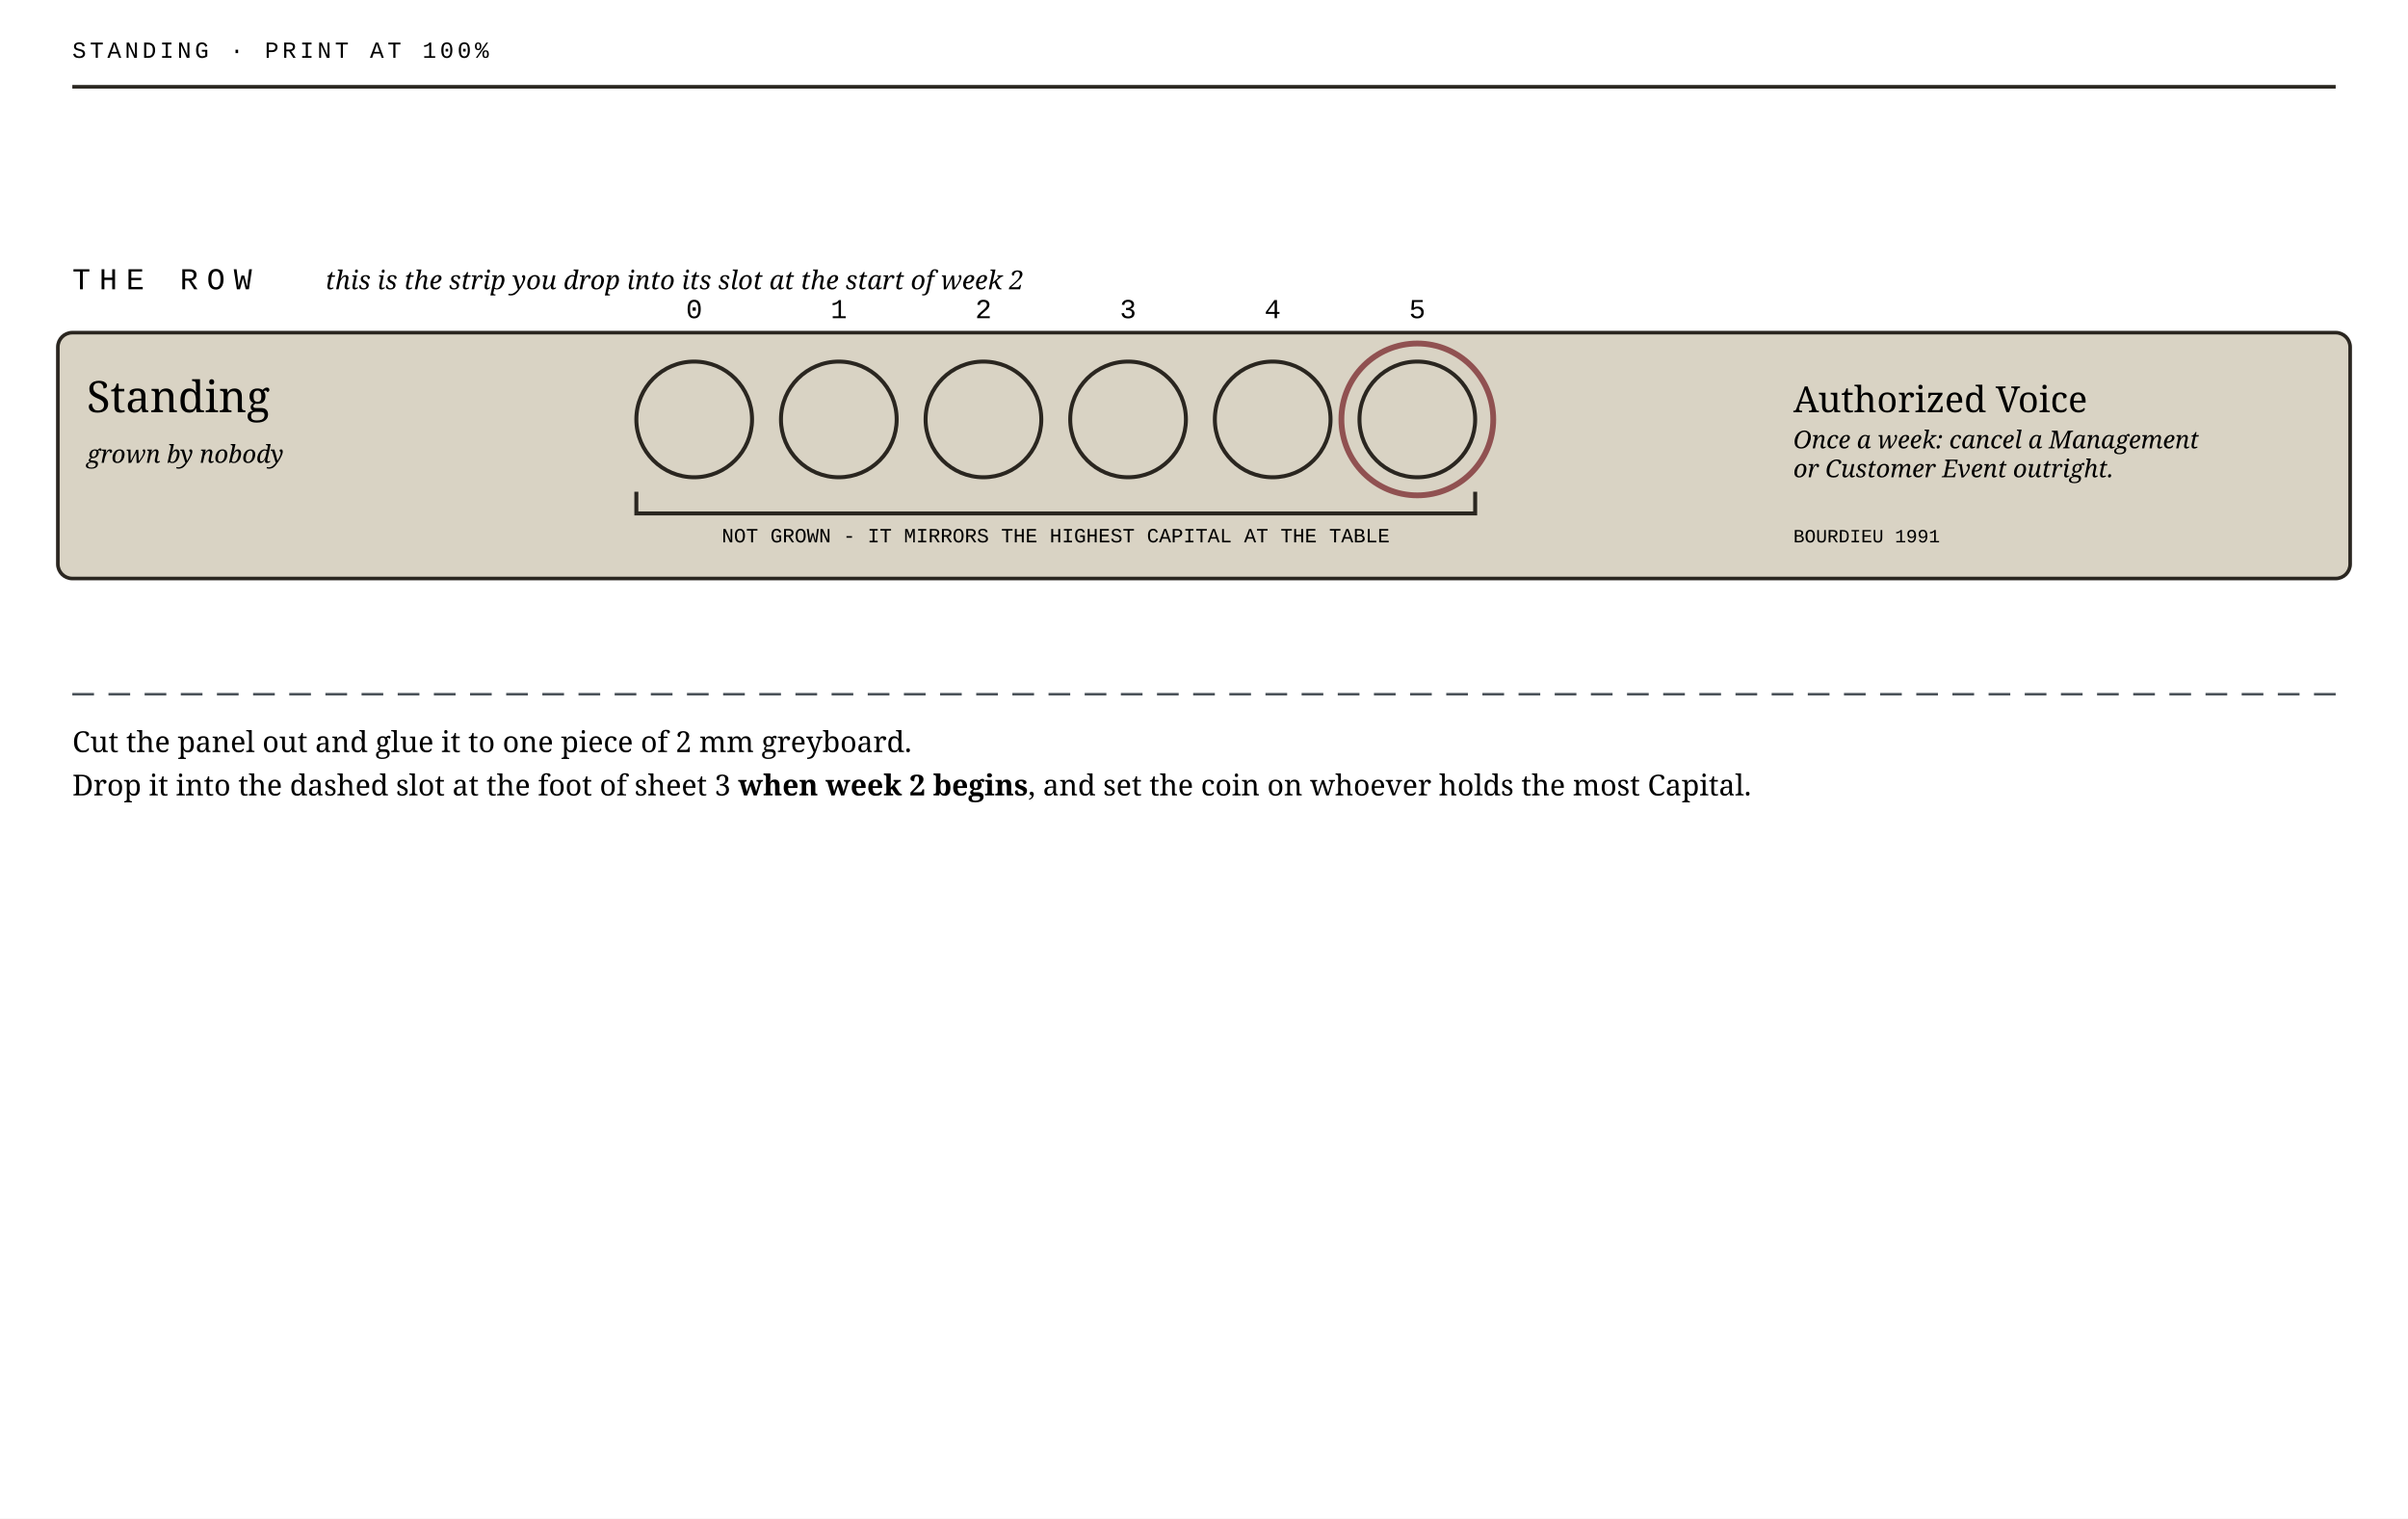
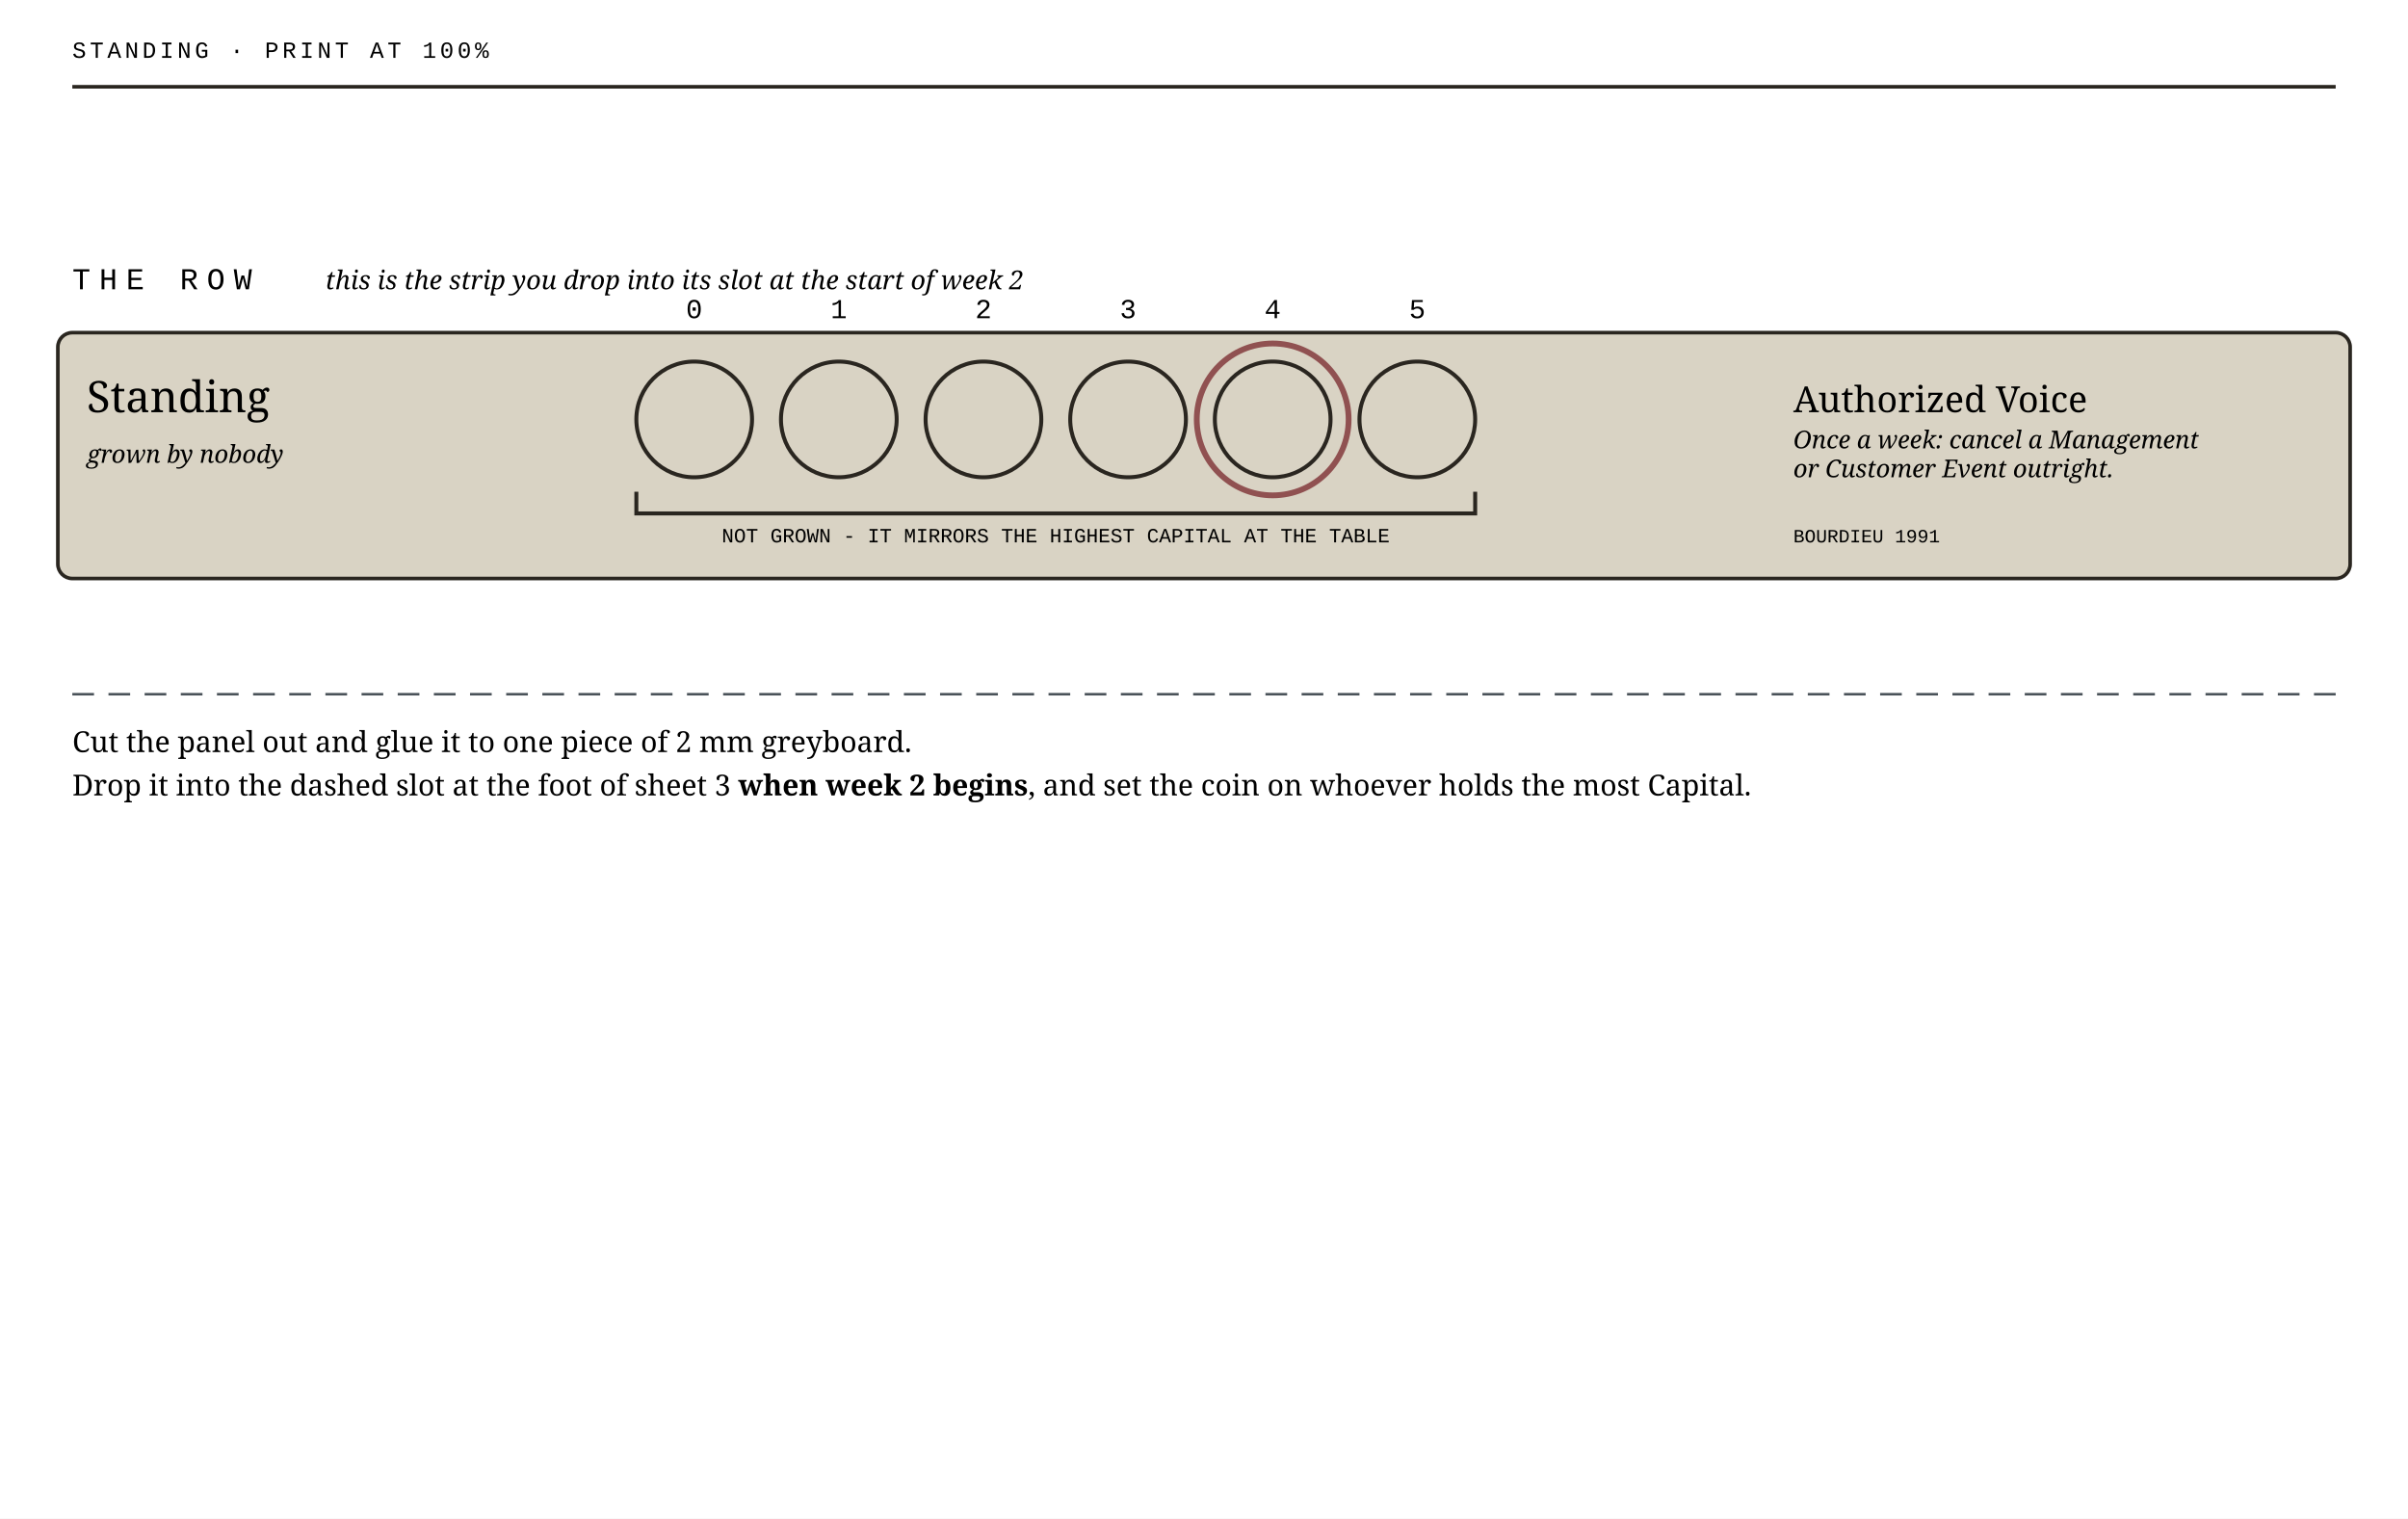
<svg xmlns="http://www.w3.org/2000/svg" width="333mm" height="210mm" viewBox="0 0 333 210">
  <style>
  .s { font-family:"EB Garamond",Garamond,Georgia,serif; fill:#000000; }
  .m { font-family:"IBM Plex Mono","Courier New",monospace; fill:#000000; }
  .r { stroke:#2A2620; stroke-width:.5; fill:none; }
  .w { fill:none; stroke:#2A2620; stroke-width:.55; }
  .q { fill:#000000; }
  .cut { fill:none; stroke:#4A5259; stroke-width:.35; stroke-dasharray:3 2; }
</style>
  <rect width="333" height="210" fill="#FFFFFF" />
  <text x="10" y="8" class="m" font-size="3.2" letter-spacing=".5">STANDING · PRINT AT 100%</text>
  <line x1="10" y1="12" x2="323" y2="12" class="r" />
  <text x="10" y="40" class="m" font-size="4.2" letter-spacing="1.2">THE ROW</text>
  <text x="45" y="40" class="s" font-size="3.6" font-style="italic">this is the strip you drop into its slot at the start of week 2</text>
  <g id="face-a" transform="translate(0,-42)">
    <rect x="8" y="88" width="317" height="34" rx="2" style="fill:#D9D3C4;stroke:#2A2620;stroke-width:.5" />
    <text x="12" y="99" class="s" font-size="6">Standing</text>
    <text x="12" y="106" class="s" font-size="3.4" font-style="italic">grown by nobody</text>
    <g class="m" font-size="3.8" text-anchor="middle">
      <text x="96" y="86">0</text>
      <text x="116" y="86">1</text>
      <text x="136" y="86">2</text>
      <text x="156" y="86">3</text>
      <text x="176" y="86">4</text>
      <text x="196" y="86">5</text>
    </g>
    <g class="w">
      <circle cx="96" cy="100" r="8" />
      <circle cx="116" cy="100" r="8" />
      <circle cx="136" cy="100" r="8" />
      <circle cx="156" cy="100" r="8" />
      <circle cx="176" cy="100" r="8" />
      <circle cx="196" cy="100" r="8" />
    </g>
-     <circle cx="196" cy="100" r="10.5" class="w" style="stroke:#905151;stroke-width:.8" />
+     <circle cx="176" cy="100" r="10.5" class="w" style="stroke:#905151;stroke-width:.8" />
    <path d="M88,110 L88,113 L204,113 L204,110" class="w" stroke-width=".5" />
    <rect x="158.20" y="114.82" width="12.56" height="2.94" rx=".4" fill="#D9D3C4" />
    <text x="146" y="117" class="m" font-size="2.8" text-anchor="middle">NOT GROWN - IT MIRRORS THE HIGHEST <tspan>CAPITAL</tspan> AT THE TABLE</text>
    <text x="248" y="99" class="s" font-size="5">Authorized Voice</text>
    <text x="248" y="104" class="s" font-size="3.4" font-style="italic">Once a week: cancel a Management</text>
    <text x="248" y="108" class="s" font-size="3.4" font-style="italic">or Customer Event outright.</text>
    <text x="248" y="117" class="m q" font-size="2.6">BOURDIEU 1991</text>
  </g>
  <line x1="10" y1="96" x2="323" y2="96" class="cut" />
  <text x="10" y="104" class="s" font-size="4">Cut the panel out and glue it to one piece of 2 mm greyboard.</text>
  <text x="10" y="110" class="s" font-size="4">Drop it into the dashed slot at the foot of sheet 3 <tspan font-weight="bold">when week 2 begins</tspan>, and set the coin on whoever holds the most Capital.</text>
</svg>
